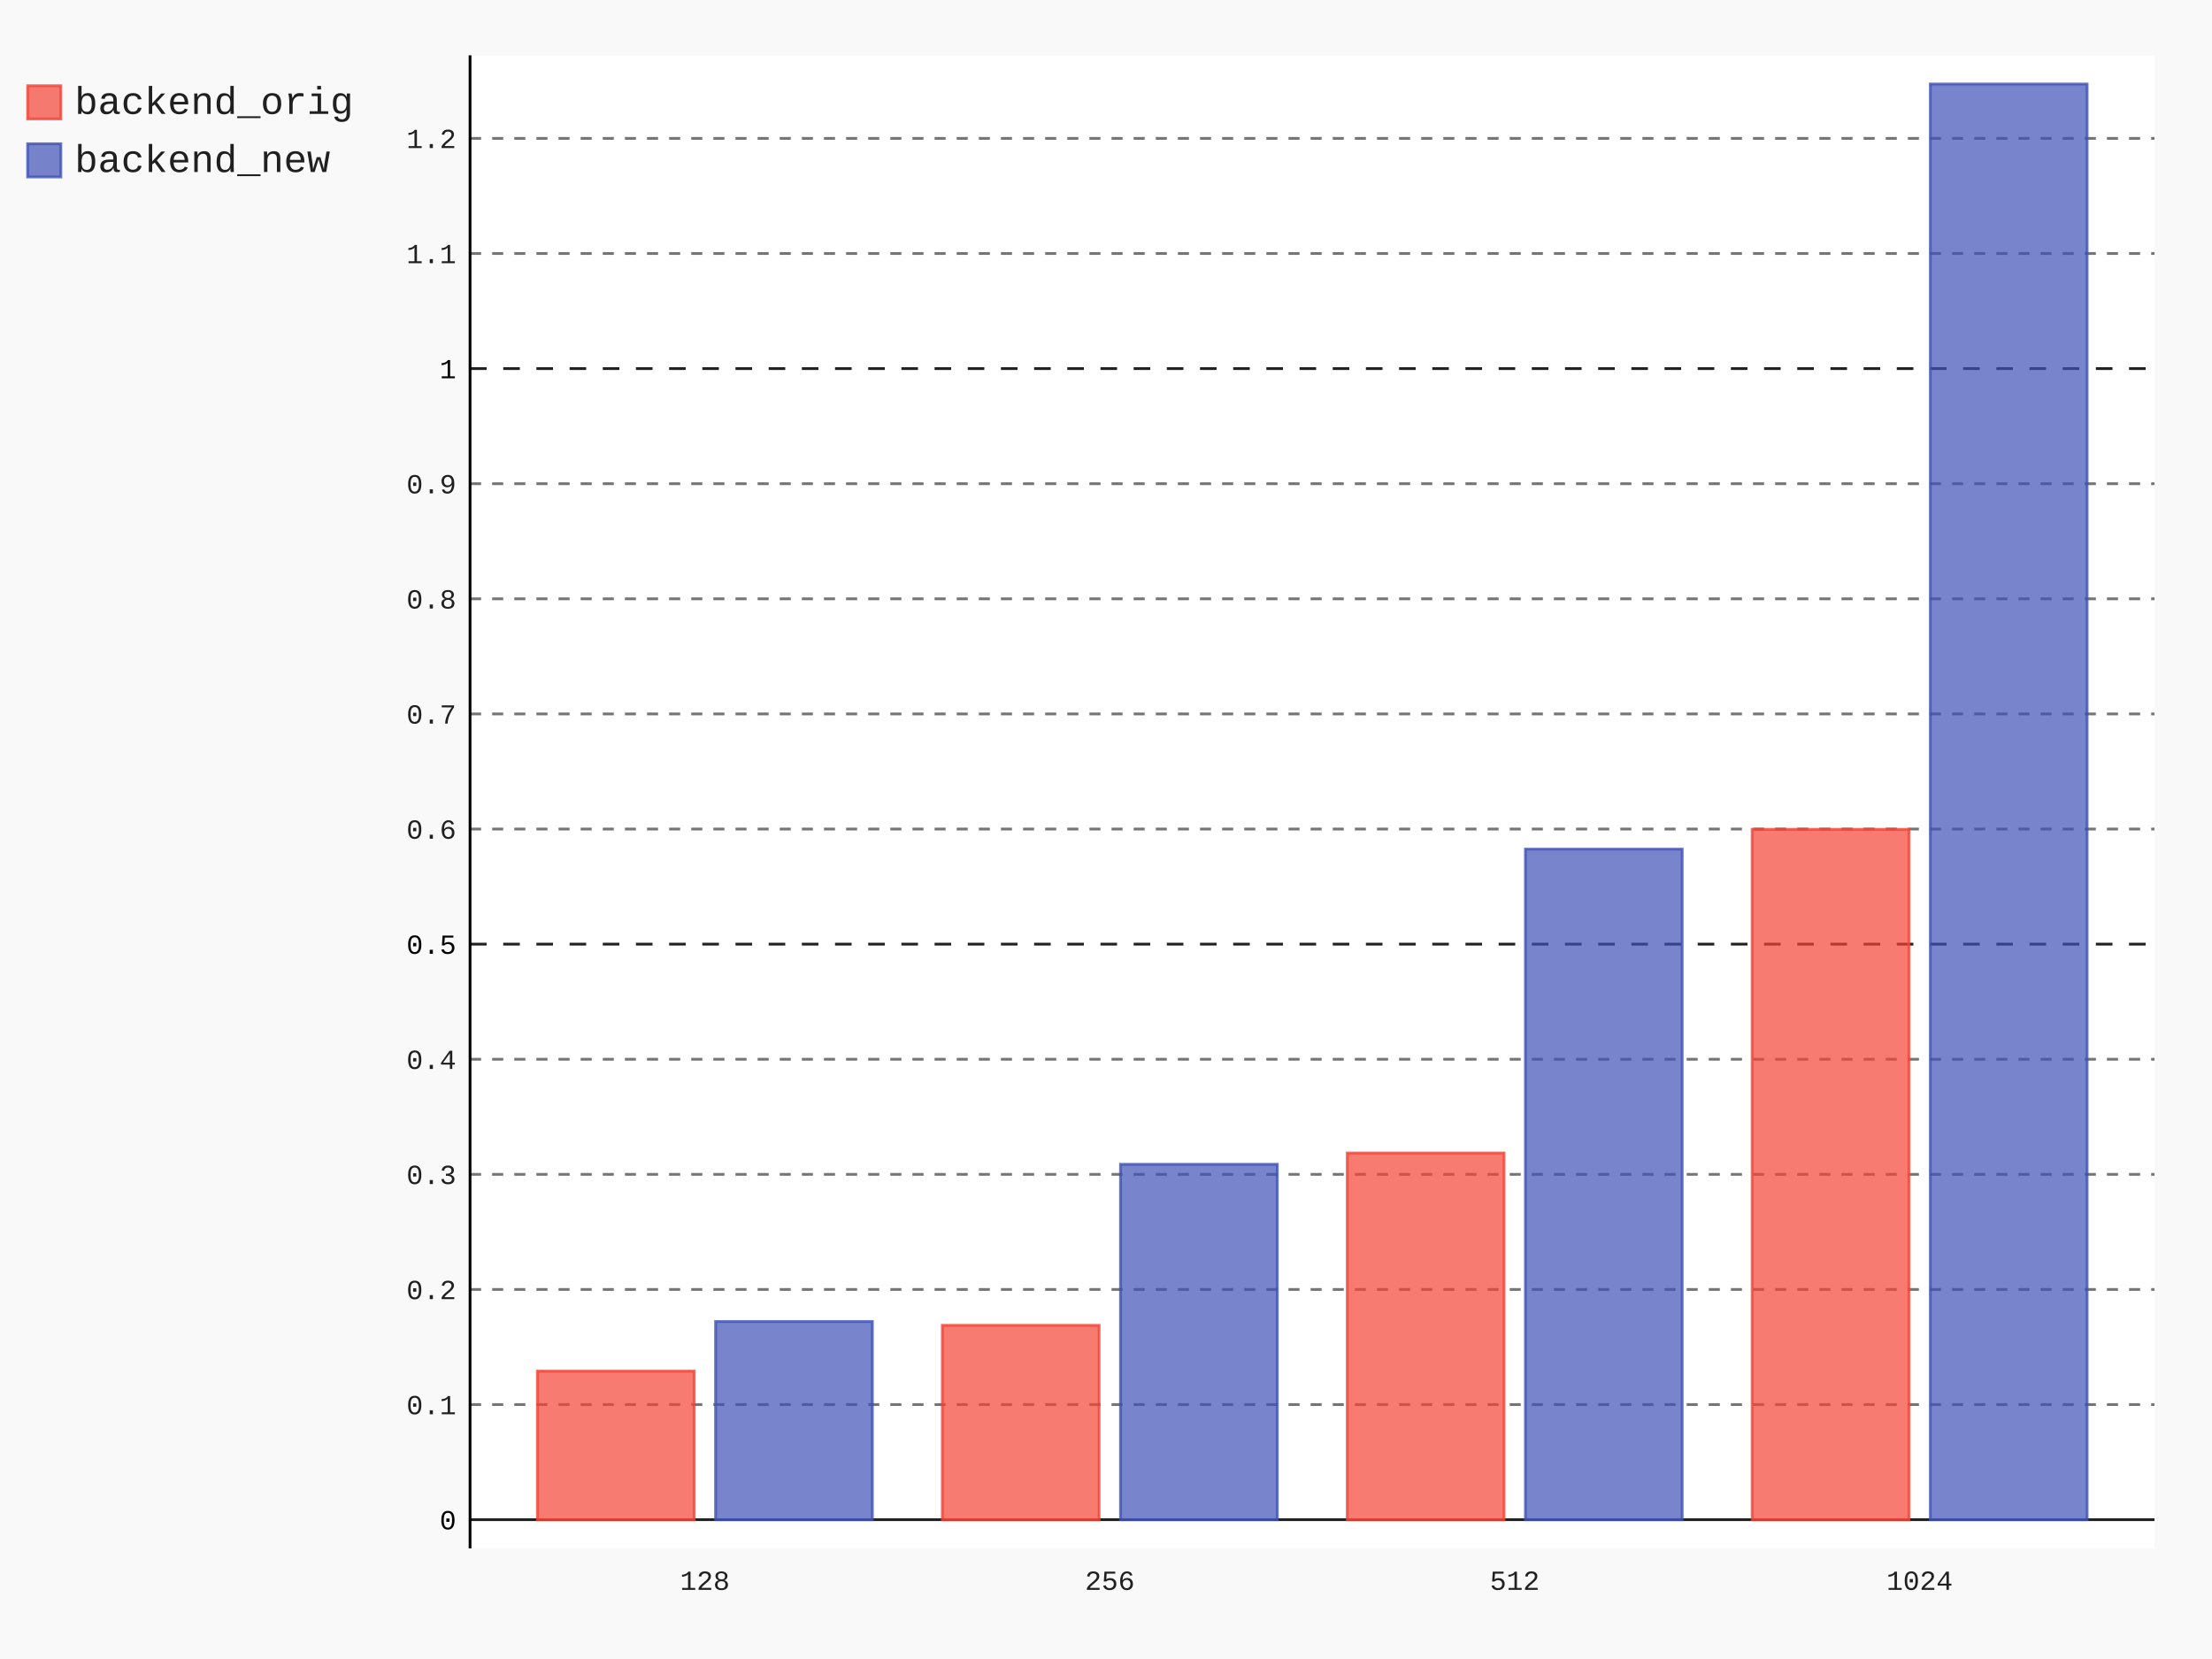
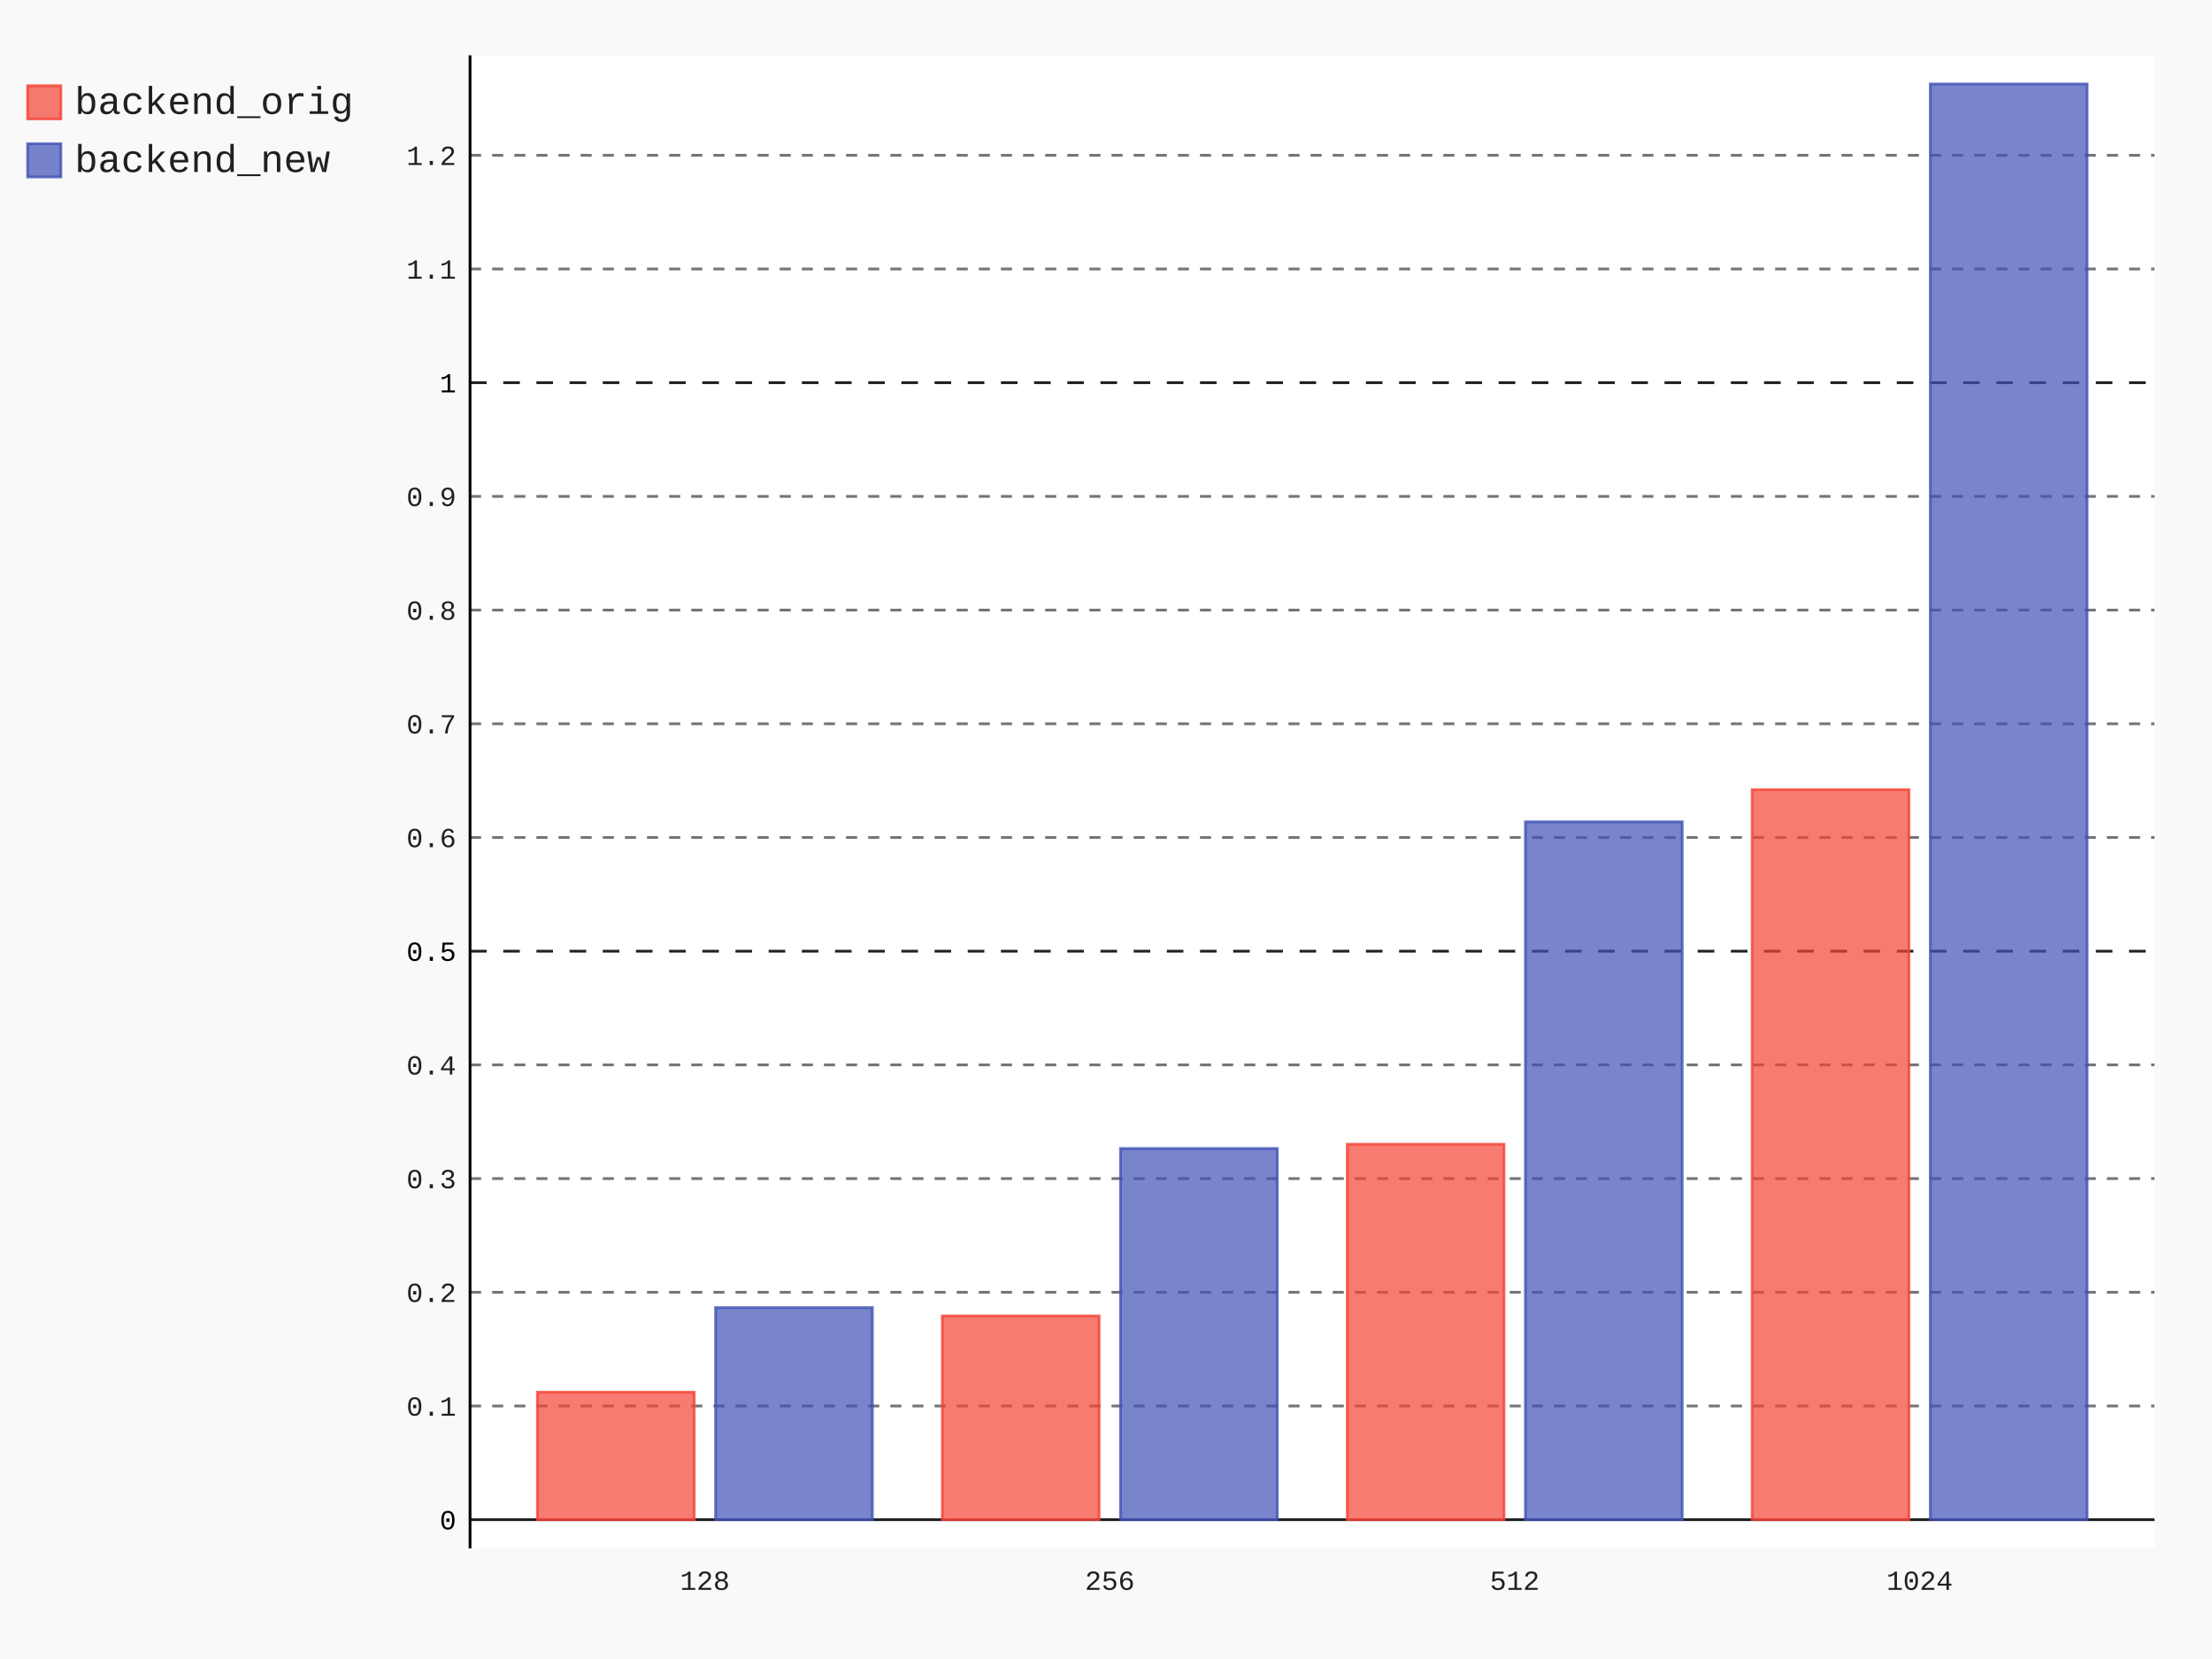
- <svg xmlns="http://www.w3.org/2000/svg" id="chart-3f3bb883-ee9f-46d9-8d06-67c389b5cd63" class="pygal-chart" viewBox="0 0 800 600">
+ <svg xmlns="http://www.w3.org/2000/svg" id="chart-aaf5e212-09d4-41b6-92d1-46b7868da331" class="pygal-chart" viewBox="0 0 800 600">
  <defs>
-     <style type="text/css">#chart-3f3bb883-ee9f-46d9-8d06-67c389b5cd63{-webkit-user-select:none;-webkit-font-smoothing:antialiased;font-family:Consolas,"Liberation Mono",Menlo,Courier,monospace}#chart-3f3bb883-ee9f-46d9-8d06-67c389b5cd63 .title{font-family:Consolas,"Liberation Mono",Menlo,Courier,monospace;font-size:16px}#chart-3f3bb883-ee9f-46d9-8d06-67c389b5cd63 .legends .legend text{font-family:Consolas,"Liberation Mono",Menlo,Courier,monospace;font-size:14px}#chart-3f3bb883-ee9f-46d9-8d06-67c389b5cd63 .axis text{font-family:Consolas,"Liberation Mono",Menlo,Courier,monospace;font-size:10px}#chart-3f3bb883-ee9f-46d9-8d06-67c389b5cd63 .axis text.major{font-family:Consolas,"Liberation Mono",Menlo,Courier,monospace;font-size:10px}#chart-3f3bb883-ee9f-46d9-8d06-67c389b5cd63 .text-overlay text.value{font-family:Consolas,"Liberation Mono",Menlo,Courier,monospace;font-size:16px}#chart-3f3bb883-ee9f-46d9-8d06-67c389b5cd63 .text-overlay text.label{font-family:Consolas,"Liberation Mono",Menlo,Courier,monospace;font-size:10px}#chart-3f3bb883-ee9f-46d9-8d06-67c389b5cd63 .tooltip{font-family:Consolas,"Liberation Mono",Menlo,Courier,monospace;font-size:14px}#chart-3f3bb883-ee9f-46d9-8d06-67c389b5cd63 text.no_data{font-family:Consolas,"Liberation Mono",Menlo,Courier,monospace;font-size:64px}
- #chart-3f3bb883-ee9f-46d9-8d06-67c389b5cd63{background-color:rgba(249,249,249,1)}#chart-3f3bb883-ee9f-46d9-8d06-67c389b5cd63 path,#chart-3f3bb883-ee9f-46d9-8d06-67c389b5cd63 line,#chart-3f3bb883-ee9f-46d9-8d06-67c389b5cd63 rect,#chart-3f3bb883-ee9f-46d9-8d06-67c389b5cd63 circle{-webkit-transition:150ms;-moz-transition:150ms;transition:150ms}#chart-3f3bb883-ee9f-46d9-8d06-67c389b5cd63 .graph &gt; .background{fill:rgba(249,249,249,1)}#chart-3f3bb883-ee9f-46d9-8d06-67c389b5cd63 .plot &gt; .background{fill:rgba(255,255,255,1)}#chart-3f3bb883-ee9f-46d9-8d06-67c389b5cd63 .graph{fill:rgba(0,0,0,.87)}#chart-3f3bb883-ee9f-46d9-8d06-67c389b5cd63 text.no_data{fill:rgba(0,0,0,1)}#chart-3f3bb883-ee9f-46d9-8d06-67c389b5cd63 .title{fill:rgba(0,0,0,1)}#chart-3f3bb883-ee9f-46d9-8d06-67c389b5cd63 .legends .legend text{fill:rgba(0,0,0,.87)}#chart-3f3bb883-ee9f-46d9-8d06-67c389b5cd63 .legends .legend:hover text{fill:rgba(0,0,0,1)}#chart-3f3bb883-ee9f-46d9-8d06-67c389b5cd63 .axis .line{stroke:rgba(0,0,0,1)}#chart-3f3bb883-ee9f-46d9-8d06-67c389b5cd63 .axis .guide.line{stroke:rgba(0,0,0,.54)}#chart-3f3bb883-ee9f-46d9-8d06-67c389b5cd63 .axis .major.line{stroke:rgba(0,0,0,.87)}#chart-3f3bb883-ee9f-46d9-8d06-67c389b5cd63 .axis text.major{fill:rgba(0,0,0,1)}#chart-3f3bb883-ee9f-46d9-8d06-67c389b5cd63 .axis.y .guides:hover .guide.line,#chart-3f3bb883-ee9f-46d9-8d06-67c389b5cd63 .line-graph .axis.x .guides:hover .guide.line,#chart-3f3bb883-ee9f-46d9-8d06-67c389b5cd63 .stackedline-graph .axis.x .guides:hover .guide.line,#chart-3f3bb883-ee9f-46d9-8d06-67c389b5cd63 .xy-graph .axis.x .guides:hover .guide.line{stroke:rgba(0,0,0,1)}#chart-3f3bb883-ee9f-46d9-8d06-67c389b5cd63 .axis .guides:hover text{fill:rgba(0,0,0,1)}#chart-3f3bb883-ee9f-46d9-8d06-67c389b5cd63 .reactive{fill-opacity:.7;stroke-opacity:.8}#chart-3f3bb883-ee9f-46d9-8d06-67c389b5cd63 .ci{stroke:rgba(0,0,0,.87)}#chart-3f3bb883-ee9f-46d9-8d06-67c389b5cd63 .reactive.active,#chart-3f3bb883-ee9f-46d9-8d06-67c389b5cd63 .active .reactive{fill-opacity:.8;stroke-opacity:.9;stroke-width:4}#chart-3f3bb883-ee9f-46d9-8d06-67c389b5cd63 .ci .reactive.active{stroke-width:1.5}#chart-3f3bb883-ee9f-46d9-8d06-67c389b5cd63 .series text{fill:rgba(0,0,0,1)}#chart-3f3bb883-ee9f-46d9-8d06-67c389b5cd63 .tooltip rect{fill:rgba(255,255,255,1);stroke:rgba(0,0,0,1);-webkit-transition:opacity 150ms;-moz-transition:opacity 150ms;transition:opacity 150ms}#chart-3f3bb883-ee9f-46d9-8d06-67c389b5cd63 .tooltip .label{fill:rgba(0,0,0,.87)}#chart-3f3bb883-ee9f-46d9-8d06-67c389b5cd63 .tooltip .label{fill:rgba(0,0,0,.87)}#chart-3f3bb883-ee9f-46d9-8d06-67c389b5cd63 .tooltip .legend{font-size:.8em;fill:rgba(0,0,0,.54)}#chart-3f3bb883-ee9f-46d9-8d06-67c389b5cd63 .tooltip .x_label{font-size:.6em;fill:rgba(0,0,0,1)}#chart-3f3bb883-ee9f-46d9-8d06-67c389b5cd63 .tooltip .xlink{font-size:.5em;text-decoration:underline}#chart-3f3bb883-ee9f-46d9-8d06-67c389b5cd63 .tooltip .value{font-size:1.5em}#chart-3f3bb883-ee9f-46d9-8d06-67c389b5cd63 .bound{font-size:.5em}#chart-3f3bb883-ee9f-46d9-8d06-67c389b5cd63 .max-value{font-size:.75em;fill:rgba(0,0,0,.54)}#chart-3f3bb883-ee9f-46d9-8d06-67c389b5cd63 .map-element{fill:rgba(255,255,255,1);stroke:rgba(0,0,0,.54) !important}#chart-3f3bb883-ee9f-46d9-8d06-67c389b5cd63 .map-element .reactive{fill-opacity:inherit;stroke-opacity:inherit}#chart-3f3bb883-ee9f-46d9-8d06-67c389b5cd63 .color-0,#chart-3f3bb883-ee9f-46d9-8d06-67c389b5cd63 .color-0 a:visited{stroke:#F44336;fill:#F44336}#chart-3f3bb883-ee9f-46d9-8d06-67c389b5cd63 .color-1,#chart-3f3bb883-ee9f-46d9-8d06-67c389b5cd63 .color-1 a:visited{stroke:#3F51B5;fill:#3F51B5}#chart-3f3bb883-ee9f-46d9-8d06-67c389b5cd63 .text-overlay .color-0 text{fill:black}#chart-3f3bb883-ee9f-46d9-8d06-67c389b5cd63 .text-overlay .color-1 text{fill:black}
- #chart-3f3bb883-ee9f-46d9-8d06-67c389b5cd63 text.no_data{text-anchor:middle}#chart-3f3bb883-ee9f-46d9-8d06-67c389b5cd63 .guide.line{fill:none}#chart-3f3bb883-ee9f-46d9-8d06-67c389b5cd63 .centered{text-anchor:middle}#chart-3f3bb883-ee9f-46d9-8d06-67c389b5cd63 .title{text-anchor:middle}#chart-3f3bb883-ee9f-46d9-8d06-67c389b5cd63 .legends .legend text{fill-opacity:1}#chart-3f3bb883-ee9f-46d9-8d06-67c389b5cd63 .axis.x text{text-anchor:middle}#chart-3f3bb883-ee9f-46d9-8d06-67c389b5cd63 .axis.x:not(.web) text[transform]{text-anchor:start}#chart-3f3bb883-ee9f-46d9-8d06-67c389b5cd63 .axis.x:not(.web) text[transform].backwards{text-anchor:end}#chart-3f3bb883-ee9f-46d9-8d06-67c389b5cd63 .axis.y text{text-anchor:end}#chart-3f3bb883-ee9f-46d9-8d06-67c389b5cd63 .axis.y text[transform].backwards{text-anchor:start}#chart-3f3bb883-ee9f-46d9-8d06-67c389b5cd63 .axis.y2 text{text-anchor:start}#chart-3f3bb883-ee9f-46d9-8d06-67c389b5cd63 .axis.y2 text[transform].backwards{text-anchor:end}#chart-3f3bb883-ee9f-46d9-8d06-67c389b5cd63 .axis .guide.line{stroke-dasharray:4,4}#chart-3f3bb883-ee9f-46d9-8d06-67c389b5cd63 .axis .major.guide.line{stroke-dasharray:6,6}#chart-3f3bb883-ee9f-46d9-8d06-67c389b5cd63 .horizontal .axis.y .guide.line,#chart-3f3bb883-ee9f-46d9-8d06-67c389b5cd63 .horizontal .axis.y2 .guide.line,#chart-3f3bb883-ee9f-46d9-8d06-67c389b5cd63 .vertical .axis.x .guide.line{opacity:0}#chart-3f3bb883-ee9f-46d9-8d06-67c389b5cd63 .horizontal .axis.always_show .guide.line,#chart-3f3bb883-ee9f-46d9-8d06-67c389b5cd63 .vertical .axis.always_show .guide.line{opacity:1 !important}#chart-3f3bb883-ee9f-46d9-8d06-67c389b5cd63 .axis.y .guides:hover .guide.line,#chart-3f3bb883-ee9f-46d9-8d06-67c389b5cd63 .axis.y2 .guides:hover .guide.line,#chart-3f3bb883-ee9f-46d9-8d06-67c389b5cd63 .axis.x .guides:hover .guide.line{opacity:1}#chart-3f3bb883-ee9f-46d9-8d06-67c389b5cd63 .axis .guides:hover text{opacity:1}#chart-3f3bb883-ee9f-46d9-8d06-67c389b5cd63 .nofill{fill:none}#chart-3f3bb883-ee9f-46d9-8d06-67c389b5cd63 .subtle-fill{fill-opacity:.2}#chart-3f3bb883-ee9f-46d9-8d06-67c389b5cd63 .dot{stroke-width:1px;fill-opacity:1}#chart-3f3bb883-ee9f-46d9-8d06-67c389b5cd63 .dot.active{stroke-width:5px}#chart-3f3bb883-ee9f-46d9-8d06-67c389b5cd63 .dot.negative{fill:transparent}#chart-3f3bb883-ee9f-46d9-8d06-67c389b5cd63 text,#chart-3f3bb883-ee9f-46d9-8d06-67c389b5cd63 tspan{stroke:none !important}#chart-3f3bb883-ee9f-46d9-8d06-67c389b5cd63 .series text.active{opacity:1}#chart-3f3bb883-ee9f-46d9-8d06-67c389b5cd63 .tooltip rect{fill-opacity:.95;stroke-width:.5}#chart-3f3bb883-ee9f-46d9-8d06-67c389b5cd63 .tooltip text{fill-opacity:1}#chart-3f3bb883-ee9f-46d9-8d06-67c389b5cd63 .showable{visibility:hidden}#chart-3f3bb883-ee9f-46d9-8d06-67c389b5cd63 .showable.shown{visibility:visible}#chart-3f3bb883-ee9f-46d9-8d06-67c389b5cd63 .gauge-background{fill:rgba(229,229,229,1);stroke:none}#chart-3f3bb883-ee9f-46d9-8d06-67c389b5cd63 .bg-lines{stroke:rgba(249,249,249,1);stroke-width:2px}</style>
+     <style type="text/css">#chart-aaf5e212-09d4-41b6-92d1-46b7868da331{-webkit-user-select:none;-webkit-font-smoothing:antialiased;font-family:Consolas,"Liberation Mono",Menlo,Courier,monospace}#chart-aaf5e212-09d4-41b6-92d1-46b7868da331 .title{font-family:Consolas,"Liberation Mono",Menlo,Courier,monospace;font-size:16px}#chart-aaf5e212-09d4-41b6-92d1-46b7868da331 .legends .legend text{font-family:Consolas,"Liberation Mono",Menlo,Courier,monospace;font-size:14px}#chart-aaf5e212-09d4-41b6-92d1-46b7868da331 .axis text{font-family:Consolas,"Liberation Mono",Menlo,Courier,monospace;font-size:10px}#chart-aaf5e212-09d4-41b6-92d1-46b7868da331 .axis text.major{font-family:Consolas,"Liberation Mono",Menlo,Courier,monospace;font-size:10px}#chart-aaf5e212-09d4-41b6-92d1-46b7868da331 .text-overlay text.value{font-family:Consolas,"Liberation Mono",Menlo,Courier,monospace;font-size:16px}#chart-aaf5e212-09d4-41b6-92d1-46b7868da331 .text-overlay text.label{font-family:Consolas,"Liberation Mono",Menlo,Courier,monospace;font-size:10px}#chart-aaf5e212-09d4-41b6-92d1-46b7868da331 .tooltip{font-family:Consolas,"Liberation Mono",Menlo,Courier,monospace;font-size:14px}#chart-aaf5e212-09d4-41b6-92d1-46b7868da331 text.no_data{font-family:Consolas,"Liberation Mono",Menlo,Courier,monospace;font-size:64px}
+ #chart-aaf5e212-09d4-41b6-92d1-46b7868da331{background-color:rgba(249,249,249,1)}#chart-aaf5e212-09d4-41b6-92d1-46b7868da331 path,#chart-aaf5e212-09d4-41b6-92d1-46b7868da331 line,#chart-aaf5e212-09d4-41b6-92d1-46b7868da331 rect,#chart-aaf5e212-09d4-41b6-92d1-46b7868da331 circle{-webkit-transition:150ms;-moz-transition:150ms;transition:150ms}#chart-aaf5e212-09d4-41b6-92d1-46b7868da331 .graph &gt; .background{fill:rgba(249,249,249,1)}#chart-aaf5e212-09d4-41b6-92d1-46b7868da331 .plot &gt; .background{fill:rgba(255,255,255,1)}#chart-aaf5e212-09d4-41b6-92d1-46b7868da331 .graph{fill:rgba(0,0,0,.87)}#chart-aaf5e212-09d4-41b6-92d1-46b7868da331 text.no_data{fill:rgba(0,0,0,1)}#chart-aaf5e212-09d4-41b6-92d1-46b7868da331 .title{fill:rgba(0,0,0,1)}#chart-aaf5e212-09d4-41b6-92d1-46b7868da331 .legends .legend text{fill:rgba(0,0,0,.87)}#chart-aaf5e212-09d4-41b6-92d1-46b7868da331 .legends .legend:hover text{fill:rgba(0,0,0,1)}#chart-aaf5e212-09d4-41b6-92d1-46b7868da331 .axis .line{stroke:rgba(0,0,0,1)}#chart-aaf5e212-09d4-41b6-92d1-46b7868da331 .axis .guide.line{stroke:rgba(0,0,0,.54)}#chart-aaf5e212-09d4-41b6-92d1-46b7868da331 .axis .major.line{stroke:rgba(0,0,0,.87)}#chart-aaf5e212-09d4-41b6-92d1-46b7868da331 .axis text.major{fill:rgba(0,0,0,1)}#chart-aaf5e212-09d4-41b6-92d1-46b7868da331 .axis.y .guides:hover .guide.line,#chart-aaf5e212-09d4-41b6-92d1-46b7868da331 .line-graph .axis.x .guides:hover .guide.line,#chart-aaf5e212-09d4-41b6-92d1-46b7868da331 .stackedline-graph .axis.x .guides:hover .guide.line,#chart-aaf5e212-09d4-41b6-92d1-46b7868da331 .xy-graph .axis.x .guides:hover .guide.line{stroke:rgba(0,0,0,1)}#chart-aaf5e212-09d4-41b6-92d1-46b7868da331 .axis .guides:hover text{fill:rgba(0,0,0,1)}#chart-aaf5e212-09d4-41b6-92d1-46b7868da331 .reactive{fill-opacity:.7;stroke-opacity:.8}#chart-aaf5e212-09d4-41b6-92d1-46b7868da331 .ci{stroke:rgba(0,0,0,.87)}#chart-aaf5e212-09d4-41b6-92d1-46b7868da331 .reactive.active,#chart-aaf5e212-09d4-41b6-92d1-46b7868da331 .active .reactive{fill-opacity:.8;stroke-opacity:.9;stroke-width:4}#chart-aaf5e212-09d4-41b6-92d1-46b7868da331 .ci .reactive.active{stroke-width:1.5}#chart-aaf5e212-09d4-41b6-92d1-46b7868da331 .series text{fill:rgba(0,0,0,1)}#chart-aaf5e212-09d4-41b6-92d1-46b7868da331 .tooltip rect{fill:rgba(255,255,255,1);stroke:rgba(0,0,0,1);-webkit-transition:opacity 150ms;-moz-transition:opacity 150ms;transition:opacity 150ms}#chart-aaf5e212-09d4-41b6-92d1-46b7868da331 .tooltip .label{fill:rgba(0,0,0,.87)}#chart-aaf5e212-09d4-41b6-92d1-46b7868da331 .tooltip .label{fill:rgba(0,0,0,.87)}#chart-aaf5e212-09d4-41b6-92d1-46b7868da331 .tooltip .legend{font-size:.8em;fill:rgba(0,0,0,.54)}#chart-aaf5e212-09d4-41b6-92d1-46b7868da331 .tooltip .x_label{font-size:.6em;fill:rgba(0,0,0,1)}#chart-aaf5e212-09d4-41b6-92d1-46b7868da331 .tooltip .xlink{font-size:.5em;text-decoration:underline}#chart-aaf5e212-09d4-41b6-92d1-46b7868da331 .tooltip .value{font-size:1.5em}#chart-aaf5e212-09d4-41b6-92d1-46b7868da331 .bound{font-size:.5em}#chart-aaf5e212-09d4-41b6-92d1-46b7868da331 .max-value{font-size:.75em;fill:rgba(0,0,0,.54)}#chart-aaf5e212-09d4-41b6-92d1-46b7868da331 .map-element{fill:rgba(255,255,255,1);stroke:rgba(0,0,0,.54) !important}#chart-aaf5e212-09d4-41b6-92d1-46b7868da331 .map-element .reactive{fill-opacity:inherit;stroke-opacity:inherit}#chart-aaf5e212-09d4-41b6-92d1-46b7868da331 .color-0,#chart-aaf5e212-09d4-41b6-92d1-46b7868da331 .color-0 a:visited{stroke:#F44336;fill:#F44336}#chart-aaf5e212-09d4-41b6-92d1-46b7868da331 .color-1,#chart-aaf5e212-09d4-41b6-92d1-46b7868da331 .color-1 a:visited{stroke:#3F51B5;fill:#3F51B5}#chart-aaf5e212-09d4-41b6-92d1-46b7868da331 .text-overlay .color-0 text{fill:black}#chart-aaf5e212-09d4-41b6-92d1-46b7868da331 .text-overlay .color-1 text{fill:black}
+ #chart-aaf5e212-09d4-41b6-92d1-46b7868da331 text.no_data{text-anchor:middle}#chart-aaf5e212-09d4-41b6-92d1-46b7868da331 .guide.line{fill:none}#chart-aaf5e212-09d4-41b6-92d1-46b7868da331 .centered{text-anchor:middle}#chart-aaf5e212-09d4-41b6-92d1-46b7868da331 .title{text-anchor:middle}#chart-aaf5e212-09d4-41b6-92d1-46b7868da331 .legends .legend text{fill-opacity:1}#chart-aaf5e212-09d4-41b6-92d1-46b7868da331 .axis.x text{text-anchor:middle}#chart-aaf5e212-09d4-41b6-92d1-46b7868da331 .axis.x:not(.web) text[transform]{text-anchor:start}#chart-aaf5e212-09d4-41b6-92d1-46b7868da331 .axis.x:not(.web) text[transform].backwards{text-anchor:end}#chart-aaf5e212-09d4-41b6-92d1-46b7868da331 .axis.y text{text-anchor:end}#chart-aaf5e212-09d4-41b6-92d1-46b7868da331 .axis.y text[transform].backwards{text-anchor:start}#chart-aaf5e212-09d4-41b6-92d1-46b7868da331 .axis.y2 text{text-anchor:start}#chart-aaf5e212-09d4-41b6-92d1-46b7868da331 .axis.y2 text[transform].backwards{text-anchor:end}#chart-aaf5e212-09d4-41b6-92d1-46b7868da331 .axis .guide.line{stroke-dasharray:4,4}#chart-aaf5e212-09d4-41b6-92d1-46b7868da331 .axis .major.guide.line{stroke-dasharray:6,6}#chart-aaf5e212-09d4-41b6-92d1-46b7868da331 .horizontal .axis.y .guide.line,#chart-aaf5e212-09d4-41b6-92d1-46b7868da331 .horizontal .axis.y2 .guide.line,#chart-aaf5e212-09d4-41b6-92d1-46b7868da331 .vertical .axis.x .guide.line{opacity:0}#chart-aaf5e212-09d4-41b6-92d1-46b7868da331 .horizontal .axis.always_show .guide.line,#chart-aaf5e212-09d4-41b6-92d1-46b7868da331 .vertical .axis.always_show .guide.line{opacity:1 !important}#chart-aaf5e212-09d4-41b6-92d1-46b7868da331 .axis.y .guides:hover .guide.line,#chart-aaf5e212-09d4-41b6-92d1-46b7868da331 .axis.y2 .guides:hover .guide.line,#chart-aaf5e212-09d4-41b6-92d1-46b7868da331 .axis.x .guides:hover .guide.line{opacity:1}#chart-aaf5e212-09d4-41b6-92d1-46b7868da331 .axis .guides:hover text{opacity:1}#chart-aaf5e212-09d4-41b6-92d1-46b7868da331 .nofill{fill:none}#chart-aaf5e212-09d4-41b6-92d1-46b7868da331 .subtle-fill{fill-opacity:.2}#chart-aaf5e212-09d4-41b6-92d1-46b7868da331 .dot{stroke-width:1px;fill-opacity:1}#chart-aaf5e212-09d4-41b6-92d1-46b7868da331 .dot.active{stroke-width:5px}#chart-aaf5e212-09d4-41b6-92d1-46b7868da331 .dot.negative{fill:transparent}#chart-aaf5e212-09d4-41b6-92d1-46b7868da331 text,#chart-aaf5e212-09d4-41b6-92d1-46b7868da331 tspan{stroke:none !important}#chart-aaf5e212-09d4-41b6-92d1-46b7868da331 .series text.active{opacity:1}#chart-aaf5e212-09d4-41b6-92d1-46b7868da331 .tooltip rect{fill-opacity:.95;stroke-width:.5}#chart-aaf5e212-09d4-41b6-92d1-46b7868da331 .tooltip text{fill-opacity:1}#chart-aaf5e212-09d4-41b6-92d1-46b7868da331 .showable{visibility:hidden}#chart-aaf5e212-09d4-41b6-92d1-46b7868da331 .showable.shown{visibility:visible}#chart-aaf5e212-09d4-41b6-92d1-46b7868da331 .gauge-background{fill:rgba(229,229,229,1);stroke:none}#chart-aaf5e212-09d4-41b6-92d1-46b7868da331 .bg-lines{stroke:rgba(249,249,249,1);stroke-width:2px}</style>
  </defs>
  <g class="graph bar-graph vertical">
    <rect x="0" y="0" width="800" height="600" class="background" />
    <g transform="translate(170, 20)" class="plot">
      <rect x="0" y="0" width="609.2" height="540" class="background" />
      <g class="axis y always_show">
        <g class="guides">
          <path d="M0 529.615 h609.2" class="axis major line" />
          <text x="-5" y="533.115" class="major">0</text>
        </g>
        <g class="guides">
-           <path d="M0 487.985 h609.2" class="guide line" />
-           <text x="-5" y="491.485" class="">0.1</text>
+           <path d="M0 488.494 h609.2" class="guide line" />
+           <text x="-5" y="491.994" class="">0.1</text>
        </g>
        <g class="guides">
-           <path d="M0 446.354 h609.2" class="guide line" />
-           <text x="-5" y="449.854" class="">0.2</text>
+           <path d="M0 447.373 h609.2" class="guide line" />
+           <text x="-5" y="450.873" class="">0.2</text>
        </g>
        <g class="guides">
-           <path d="M0 404.724 h609.2" class="guide line" />
-           <text x="-5" y="408.224" class="">0.3</text>
+           <path d="M0 406.252 h609.2" class="guide line" />
+           <text x="-5" y="409.752" class="">0.3</text>
        </g>
        <g class="guides">
-           <path d="M0 363.093 h609.2" class="guide line" />
-           <text x="-5" y="366.593" class="">0.4</text>
+           <path d="M0 365.131 h609.2" class="guide line" />
+           <text x="-5" y="368.631" class="">0.4</text>
        </g>
        <g class="guides">
-           <path d="M0 321.463 h609.2" class="major guide line" />
-           <text x="-5" y="324.963" class="major">0.5</text>
+           <path d="M0 324.01 h609.2" class="major guide line" />
+           <text x="-5" y="327.51" class="major">0.5</text>
        </g>
        <g class="guides">
-           <path d="M0 279.832 h609.2" class="guide line" />
-           <text x="-5" y="283.332" class="">0.6</text>
+           <path d="M0 282.889 h609.2" class="guide line" />
+           <text x="-5" y="286.389" class="">0.6</text>
        </g>
        <g class="guides">
-           <path d="M0 238.202 h609.2" class="guide line" />
-           <text x="-5" y="241.702" class="">0.7</text>
+           <path d="M0 241.768 h609.2" class="guide line" />
+           <text x="-5" y="245.268" class="">0.7</text>
        </g>
        <g class="guides">
-           <path d="M0 196.571 h609.2" class="guide line" />
-           <text x="-5" y="200.071" class="">0.8</text>
+           <path d="M0 200.646 h609.2" class="guide line" />
+           <text x="-5" y="204.146" class="">0.8</text>
        </g>
        <g class="guides">
-           <path d="M0 154.941 h609.2" class="guide line" />
-           <text x="-5" y="158.441" class="">0.9</text>
+           <path d="M0 159.525 h609.2" class="guide line" />
+           <text x="-5" y="163.025" class="">0.9</text>
        </g>
        <g class="guides">
-           <path d="M0 113.31 h609.2" class="major guide line" />
-           <text x="-5" y="116.81" class="major">1</text>
+           <path d="M0 118.404 h609.2" class="major guide line" />
+           <text x="-5" y="121.904" class="major">1</text>
        </g>
        <g class="guides">
-           <path d="M0 71.68 h609.2" class="guide line" />
-           <text x="-5" y="75.18" class="">1.1</text>
+           <path d="M0 77.283 h609.2" class="guide line" />
+           <text x="-5" y="80.783" class="">1.1</text>
        </g>
        <g class="guides">
-           <path d="M0 30.049 h609.2" class="guide line" />
-           <text x="-5" y="33.549" class="">1.2</text>
+           <path d="M0 36.162 h609.2" class="guide line" />
+           <text x="-5" y="39.662" class="">1.2</text>
        </g>
      </g>
      <g class="axis x">
        <path d="M0 0 v540" class="line" />
        <g class="guides">
          <path d="M84.937 0 v540" class="guide line" />
          <text x="84.937" y="555.0" class="">128</text>
        </g>
        <g class="guides">
          <path d="M231.379 0 v540" class="guide line" />
          <text x="231.379" y="555.0" class="">256</text>
        </g>
        <g class="guides">
          <path d="M377.821 0 v540" class="guide line" />
          <text x="377.821" y="555.0" class="">512</text>
        </g>
        <g class="guides">
          <path d="M524.263 0 v540" class="guide line" />
          <text x="524.263" y="555.0" class="">1024</text>
        </g>
      </g>
      <g class="series serie-0 color-0">
        <g class="bars">
          <g class="bar">
-             <rect x="24.368" y="475.885" rx="0" ry="0" width="56.702" height="53.73" class="rect reactive tooltip-trigger" />
+             <rect x="24.368" y="483.495" rx="0" ry="0" width="56.702" height="46.121" class="rect reactive tooltip-trigger" />
          </g>
          <g class="bar">
-             <rect x="170.81" y="459.324" rx="0" ry="0" width="56.702" height="70.291" class="rect reactive tooltip-trigger" />
+             <rect x="170.81" y="455.916" rx="0" ry="0" width="56.702" height="73.7" class="rect reactive tooltip-trigger" />
          </g>
          <g class="bar">
-             <rect x="317.253" y="396.998" rx="0" ry="0" width="56.702" height="132.617" class="rect reactive tooltip-trigger" />
+             <rect x="317.253" y="393.832" rx="0" ry="0" width="56.702" height="135.784" class="rect reactive tooltip-trigger" />
          </g>
          <g class="bar">
-             <rect x="463.695" y="279.927" rx="0" ry="0" width="56.702" height="249.689" class="rect reactive tooltip-trigger" />
+             <rect x="463.695" y="265.602" rx="0" ry="0" width="56.702" height="264.014" class="rect reactive tooltip-trigger" />
          </g>
        </g>
      </g>
      <g class="series serie-1 color-1">
        <g class="bars">
          <g class="bar">
-             <rect x="88.803" y="457.947" rx="0" ry="0" width="56.702" height="71.668" class="rect reactive tooltip-trigger" />
+             <rect x="88.803" y="452.905" rx="0" ry="0" width="56.702" height="76.71" class="rect reactive tooltip-trigger" />
          </g>
          <g class="bar">
-             <rect x="235.245" y="401.084" rx="0" ry="0" width="56.702" height="128.531" class="rect reactive tooltip-trigger" />
+             <rect x="235.245" y="395.376" rx="0" ry="0" width="56.702" height="134.24" class="rect reactive tooltip-trigger" />
          </g>
          <g class="bar">
-             <rect x="381.687" y="287.102" rx="0" ry="0" width="56.702" height="242.513" class="rect reactive tooltip-trigger" />
+             <rect x="381.687" y="277.238" rx="0" ry="0" width="56.702" height="252.377" class="rect reactive tooltip-trigger" />
          </g>
          <g class="bar">
            <rect x="528.13" y="10.385" rx="0" ry="0" width="56.702" height="519.231" class="rect reactive tooltip-trigger" />
          </g>
        </g>
      </g>
    </g>
    <g class="titles" />
    <g transform="translate(170, 20)" class="plot overlay">
      <g class="series serie-0 color-0" />
      <g class="series serie-1 color-1" />
    </g>
    <g transform="translate(170, 20)" class="plot text-overlay">
      <g class="series serie-0 color-0" />
      <g class="series serie-1 color-1" />
    </g>
    <g transform="translate(170, 20)" class="plot tooltip-overlay">
      <g transform="translate(0 0)" style="opacity: 0" class="tooltip">
        <rect rx="0" ry="0" width="0" height="0" class="tooltip-box" />
        <g class="text" />
      </g>
    </g>
    <g transform="translate(10, 30)" class="legends">
      <g id="activate-serie-0" class="legend reactive activate-serie">
        <rect x="0.0" y="1.0" width="12" height="12" class="color-0 reactive" />
        <text x="17.0" y="11.2">backend_orig</text>
      </g>
      <g id="activate-serie-1" class="legend reactive activate-serie">
        <rect x="0.0" y="22.0" width="12" height="12" class="color-1 reactive" />
        <text x="17.0" y="32.2">backend_new</text>
      </g>
    </g>
    <g transform="translate(790, 30)" class="legends" />
  </g>
</svg>
